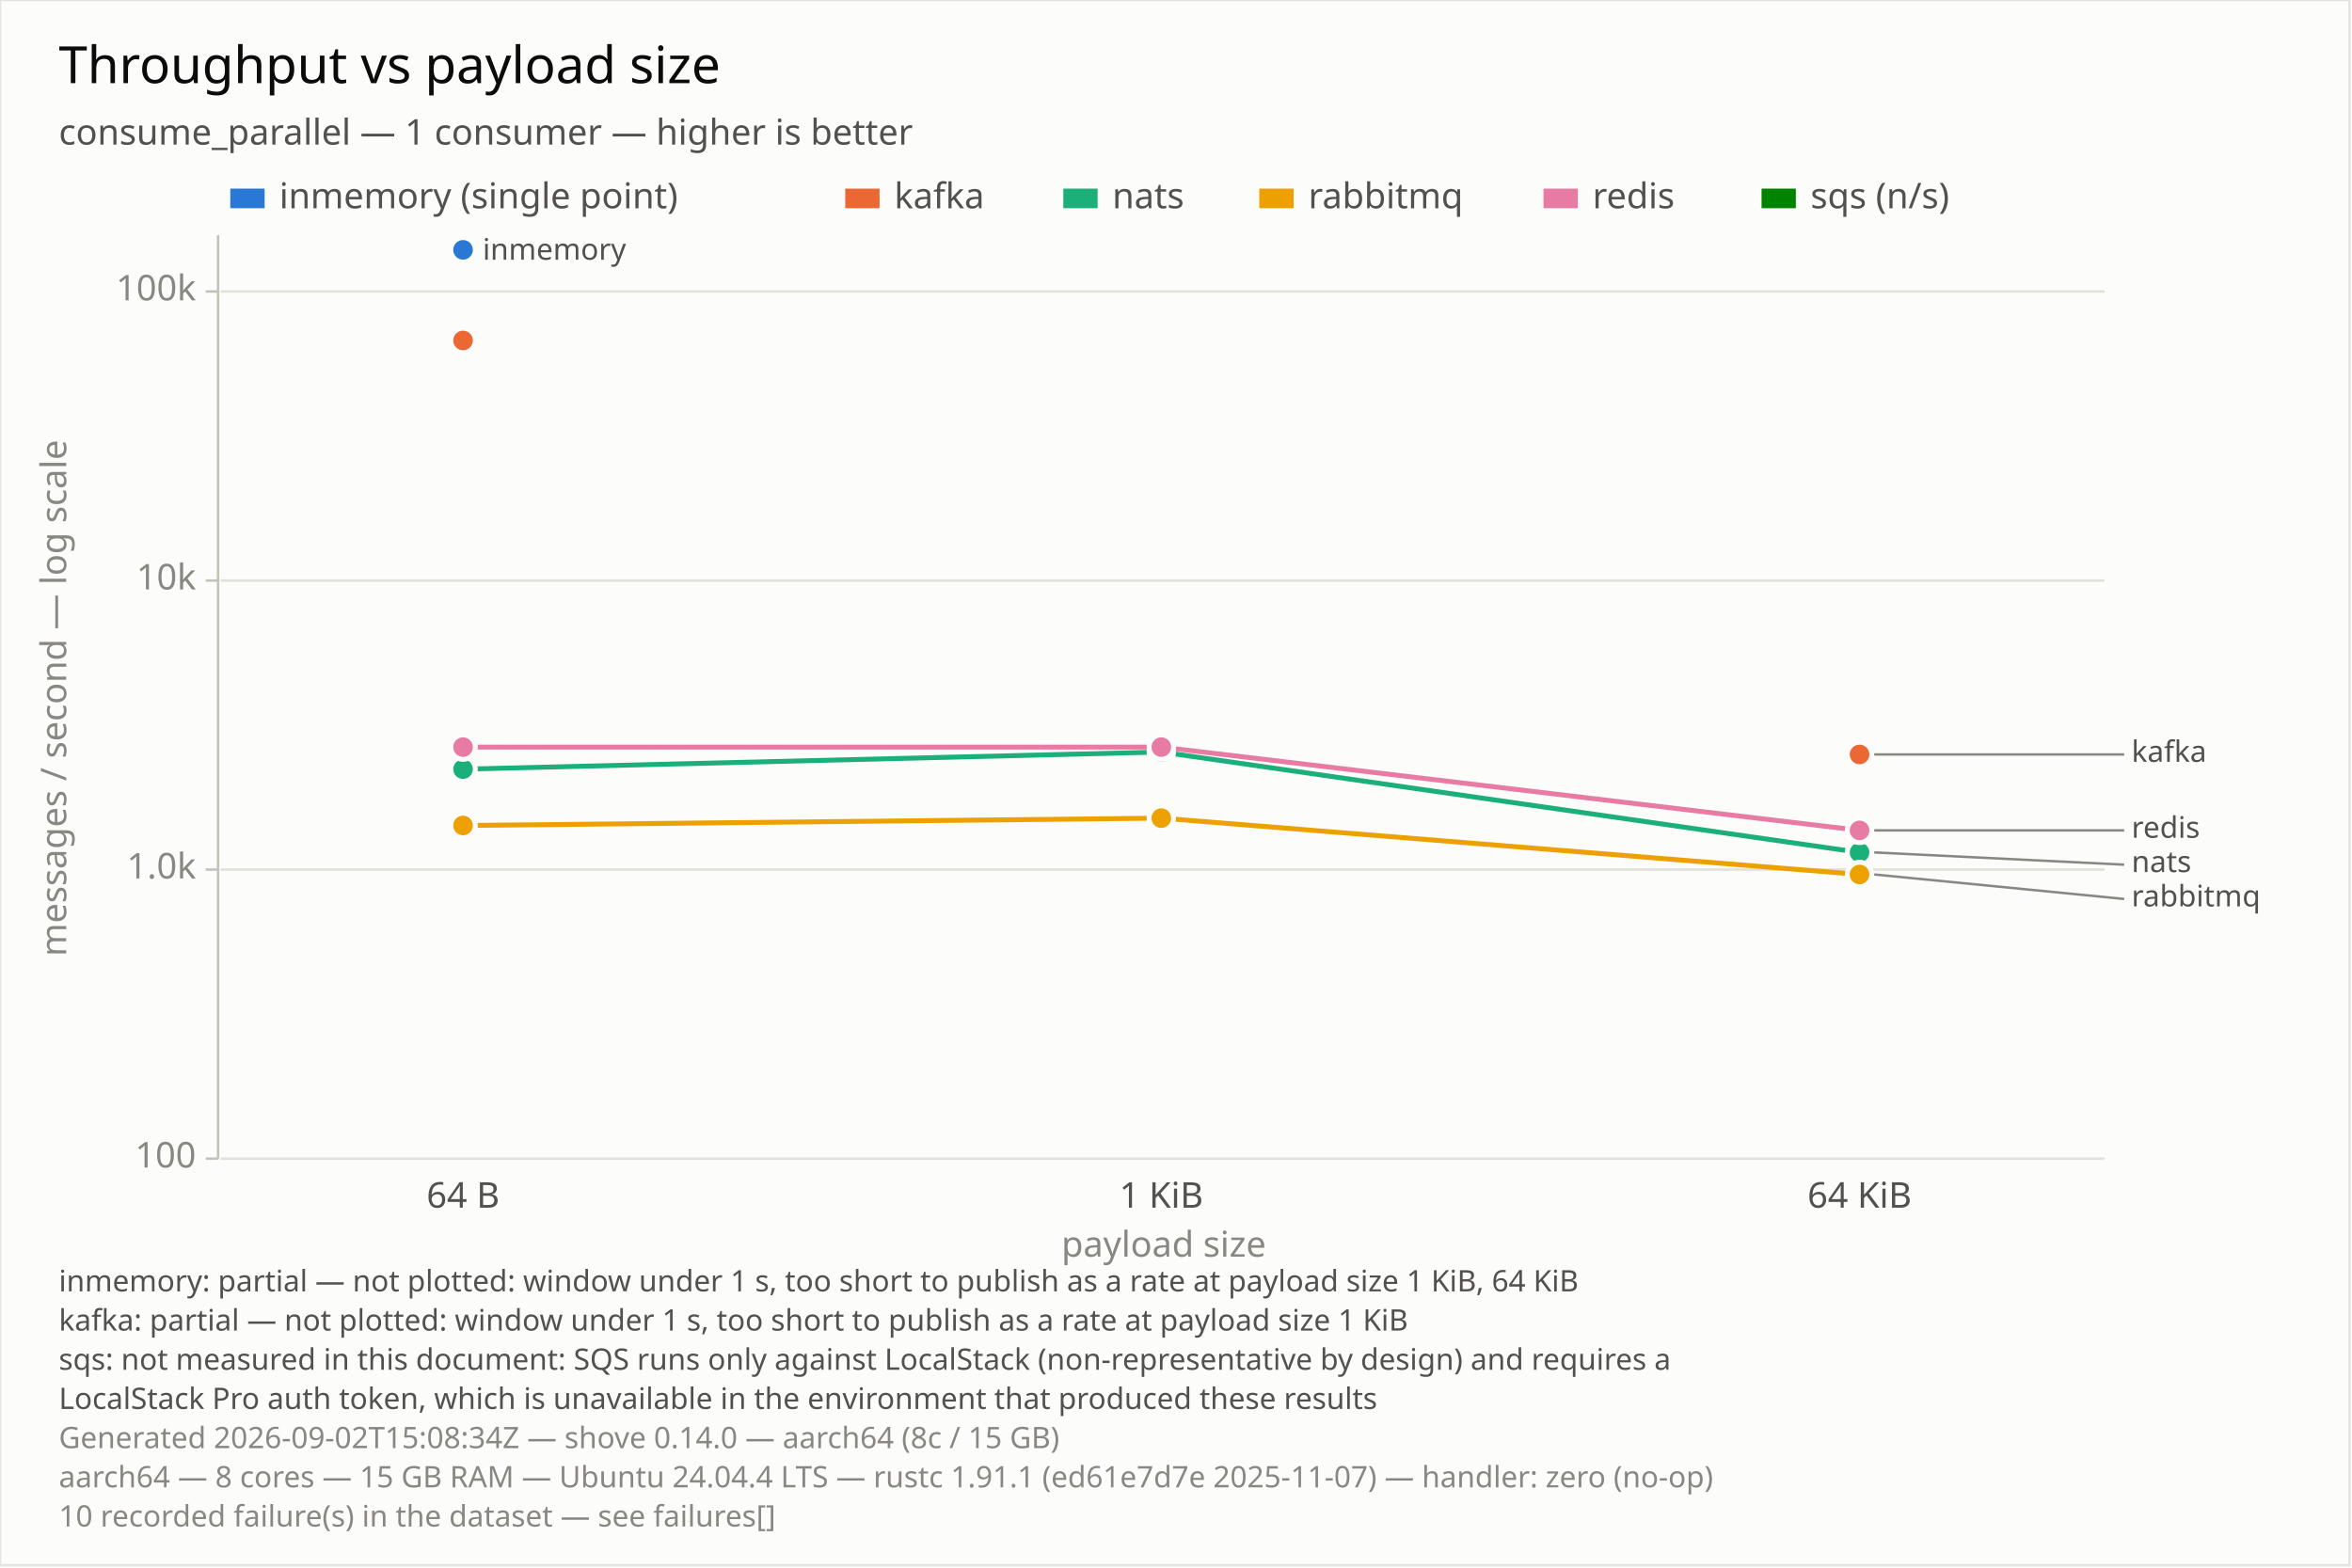
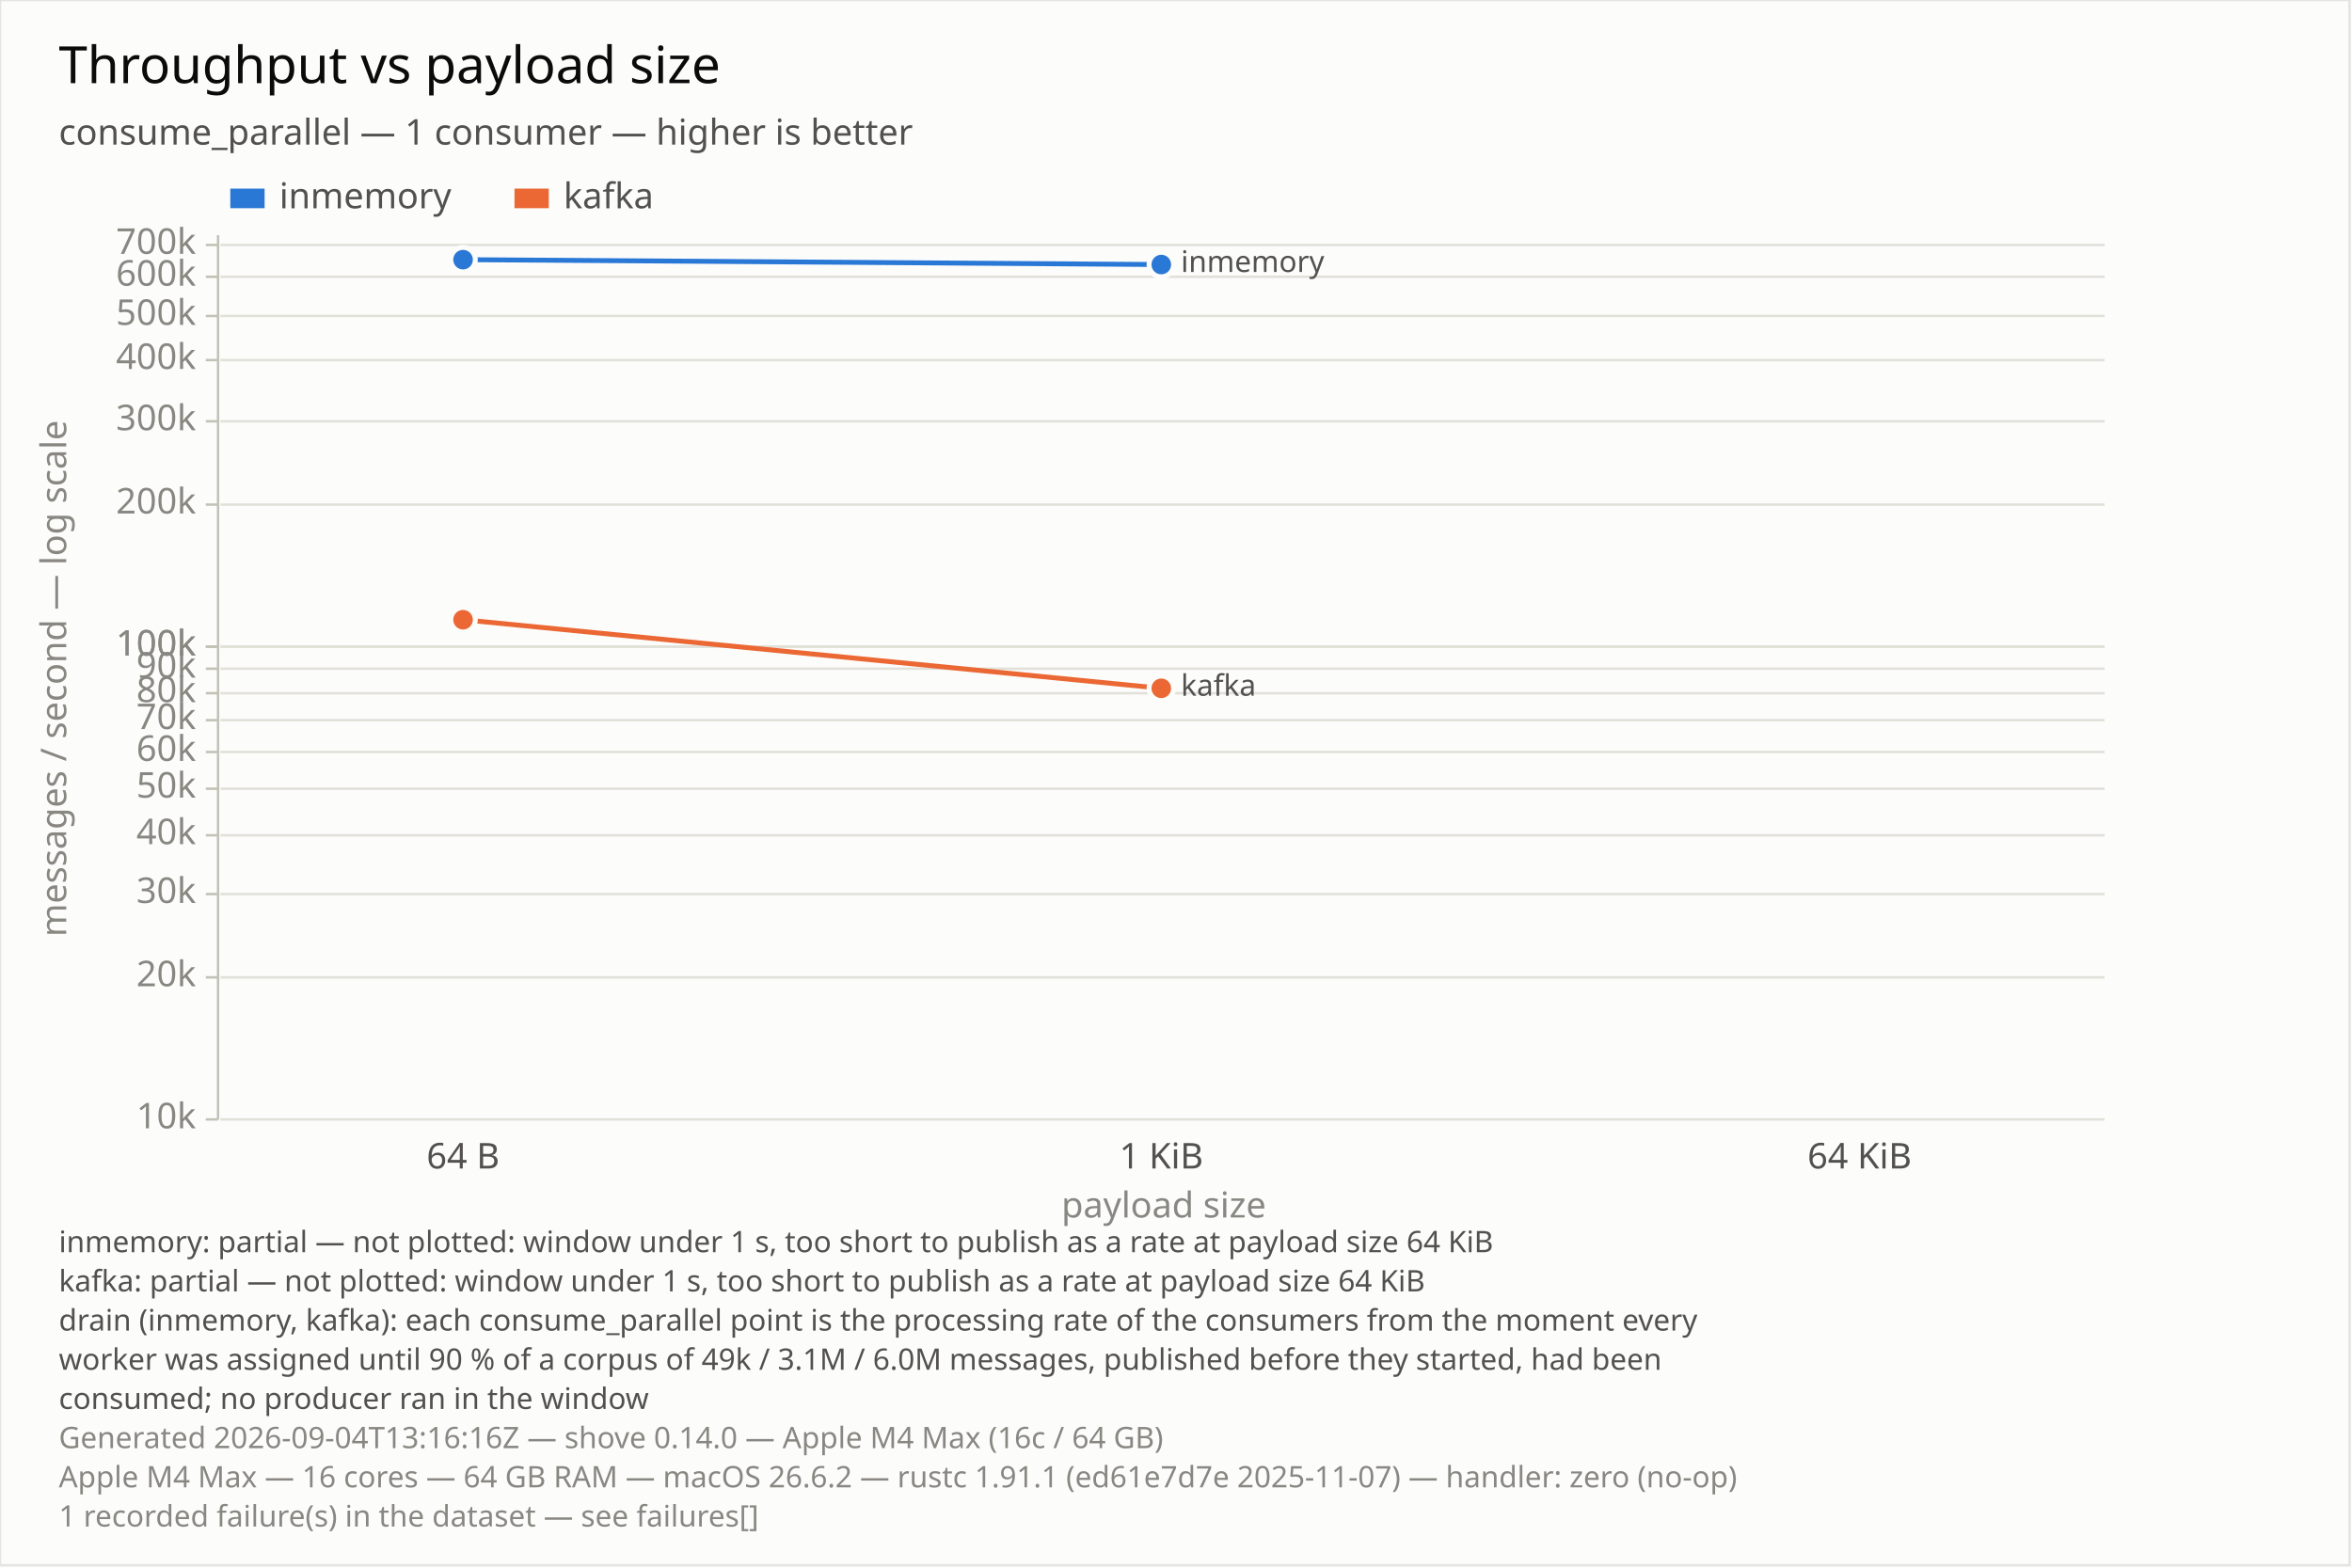
<svg xmlns="http://www.w3.org/2000/svg" width="960" height="640" viewBox="0 0 960 640">
  <rect x="0" y="0" width="960" height="640" opacity="1" fill="#FCFCFB" stroke="none" />
  <rect x="0" y="0" width="959" height="639" opacity="0.1" fill="none" stroke="#0B0B0B" />
  <text x="24" y="18" dy="0.76em" text-anchor="start" font-family="sans-serif" font-size="20.968" opacity="1" fill="#0B0B0B">
Throughput vs payload size
</text>
  <text x="24" y="48" dy="0.76em" text-anchor="start" font-family="sans-serif" font-size="14.516" opacity="1" fill="#52514E">
consume_parallel — 1 consumer — higher is better
</text>
+   <text x="24" y="502" dy="0.76em" text-anchor="start" font-family="sans-serif" font-size="12.097" opacity="1" fill="#52514E">
+ inmemory: partial — not plotted: window under 1 s, too short to publish as a rate at payload size 64 KiB
+ </text>
  <text x="24" y="518" dy="0.76em" text-anchor="start" font-family="sans-serif" font-size="12.097" opacity="1" fill="#52514E">
- inmemory: partial — not plotted: window under 1 s, too short to publish as a rate at payload size 1 KiB, 64 KiB
+ kafka: partial — not plotted: window under 1 s, too short to publish as a rate at payload size 64 KiB
</text>
  <text x="24" y="534" dy="0.76em" text-anchor="start" font-family="sans-serif" font-size="12.097" opacity="1" fill="#52514E">
- kafka: partial — not plotted: window under 1 s, too short to publish as a rate at payload size 1 KiB
+ drain (inmemory, kafka): each consume_parallel point is the processing rate of the consumers from the moment every
</text>
  <text x="24" y="550" dy="0.76em" text-anchor="start" font-family="sans-serif" font-size="12.097" opacity="1" fill="#52514E">
- sqs: not measured in this document: SQS runs only against LocalStack (non-representative by design) and requires a
+ worker was assigned until 90 % of a corpus of 49k / 3.1M / 6.0M messages, published before they started, had been
</text>
  <text x="24" y="566" dy="0.76em" text-anchor="start" font-family="sans-serif" font-size="12.097" opacity="1" fill="#52514E">
- LocalStack Pro auth token, which is unavailable in the environment that produced these results
+ consumed; no producer ran in the window
</text>
  <text x="24" y="582" dy="0.76em" text-anchor="start" font-family="sans-serif" font-size="12.097" opacity="1" fill="#898781">
- Generated 2026-09-02T15:08:34Z — shove 0.14.0 — aarch64 (8c / 15 GB)
+ Generated 2026-09-04T13:16:16Z — shove 0.14.0 — Apple M4 Max (16c / 64 GB)
</text>
  <text x="24" y="598" dy="0.76em" text-anchor="start" font-family="sans-serif" font-size="12.097" opacity="1" fill="#898781">
- aarch64 — 8 cores — 15 GB RAM — Ubuntu 24.04.4 LTS — rustc 1.91.1 (ed61e7d7e 2025-11-07) — handler: zero (no-op)
+ Apple M4 Max — 16 cores — 64 GB RAM — macOS 26.6.2 — rustc 1.91.1 (ed61e7d7e 2025-11-07) — handler: zero (no-op)
</text>
  <text x="24" y="614" dy="0.76em" text-anchor="start" font-family="sans-serif" font-size="12.097" opacity="1" fill="#898781">
- 10 recorded failure(s) in the dataset — see failures[]
+ 1 recorded failure(s) in the dataset — see failures[]
</text>
-   <text x="16" y="285" dy="0.76em" text-anchor="middle" font-family="sans-serif" font-size="14.516" opacity="1" fill="#898781" transform="rotate(270, 16, 285)">
+   <text x="16" y="277" dy="0.76em" text-anchor="middle" font-family="sans-serif" font-size="14.516" opacity="1" fill="#898781" transform="rotate(270, 16, 277)">
messages / second — log scale
</text>
-   <line opacity="1" stroke="#E1E0D9" stroke-width="1" x1="90" y1="473" x2="859" y2="473" />
-   <line opacity="1" stroke="#E1E0D9" stroke-width="1" x1="90" y1="355" x2="859" y2="355" />
-   <line opacity="1" stroke="#E1E0D9" stroke-width="1" x1="90" y1="237" x2="859" y2="237" />
-   <line opacity="1" stroke="#E1E0D9" stroke-width="1" x1="90" y1="119" x2="859" y2="119" />
-   <polyline fill="none" opacity="1" stroke="#C3C2B7" stroke-width="1" points="89,96 89,473 " />
-   <text x="80" y="473" dy="0.5ex" text-anchor="end" font-family="sans-serif" font-size="14.516" opacity="1" fill="#898781">
- 100
- </text>
-   <polyline fill="none" opacity="1" stroke="#C3C2B7" stroke-width="1" points="84,473 89,473 " />
-   <text x="80" y="355" dy="0.5ex" text-anchor="end" font-family="sans-serif" font-size="14.516" opacity="1" fill="#898781">
- 1.0k
- </text>
-   <polyline fill="none" opacity="1" stroke="#C3C2B7" stroke-width="1" points="84,355 89,355 " />
-   <text x="80" y="237" dy="0.5ex" text-anchor="end" font-family="sans-serif" font-size="14.516" opacity="1" fill="#898781">
+   <line opacity="1" stroke="#E1E0D9" stroke-width="1" x1="90" y1="457" x2="859" y2="457" />
+   <line opacity="1" stroke="#E1E0D9" stroke-width="1" x1="90" y1="399" x2="859" y2="399" />
+   <line opacity="1" stroke="#E1E0D9" stroke-width="1" x1="90" y1="365" x2="859" y2="365" />
+   <line opacity="1" stroke="#E1E0D9" stroke-width="1" x1="90" y1="341" x2="859" y2="341" />
+   <line opacity="1" stroke="#E1E0D9" stroke-width="1" x1="90" y1="322" x2="859" y2="322" />
+   <line opacity="1" stroke="#E1E0D9" stroke-width="1" x1="90" y1="307" x2="859" y2="307" />
+   <line opacity="1" stroke="#E1E0D9" stroke-width="1" x1="90" y1="294" x2="859" y2="294" />
+   <line opacity="1" stroke="#E1E0D9" stroke-width="1" x1="90" y1="283" x2="859" y2="283" />
+   <line opacity="1" stroke="#E1E0D9" stroke-width="1" x1="90" y1="273" x2="859" y2="273" />
+   <line opacity="1" stroke="#E1E0D9" stroke-width="1" x1="90" y1="264" x2="859" y2="264" />
+   <line opacity="1" stroke="#E1E0D9" stroke-width="1" x1="90" y1="264" x2="859" y2="264" />
+   <line opacity="1" stroke="#E1E0D9" stroke-width="1" x1="90" y1="206" x2="859" y2="206" />
+   <line opacity="1" stroke="#E1E0D9" stroke-width="1" x1="90" y1="172" x2="859" y2="172" />
+   <line opacity="1" stroke="#E1E0D9" stroke-width="1" x1="90" y1="147" x2="859" y2="147" />
+   <line opacity="1" stroke="#E1E0D9" stroke-width="1" x1="90" y1="129" x2="859" y2="129" />
+   <line opacity="1" stroke="#E1E0D9" stroke-width="1" x1="90" y1="113" x2="859" y2="113" />
+   <line opacity="1" stroke="#E1E0D9" stroke-width="1" x1="90" y1="100" x2="859" y2="100" />
+   <polyline fill="none" opacity="1" stroke="#C3C2B7" stroke-width="1" points="89,96 89,457 " />
+   <text x="80" y="457" dy="0.5ex" text-anchor="end" font-family="sans-serif" font-size="14.516" opacity="1" fill="#898781">
10k
</text>
-   <polyline fill="none" opacity="1" stroke="#C3C2B7" stroke-width="1" points="84,237 89,237 " />
-   <text x="80" y="119" dy="0.5ex" text-anchor="end" font-family="sans-serif" font-size="14.516" opacity="1" fill="#898781">
+   <polyline fill="none" opacity="1" stroke="#C3C2B7" stroke-width="1" points="84,457 89,457 " />
+   <text x="80" y="399" dy="0.5ex" text-anchor="end" font-family="sans-serif" font-size="14.516" opacity="1" fill="#898781">
+ 20k
+ </text>
+   <polyline fill="none" opacity="1" stroke="#C3C2B7" stroke-width="1" points="84,399 89,399 " />
+   <text x="80" y="365" dy="0.5ex" text-anchor="end" font-family="sans-serif" font-size="14.516" opacity="1" fill="#898781">
+ 30k
+ </text>
+   <polyline fill="none" opacity="1" stroke="#C3C2B7" stroke-width="1" points="84,365 89,365 " />
+   <text x="80" y="341" dy="0.5ex" text-anchor="end" font-family="sans-serif" font-size="14.516" opacity="1" fill="#898781">
+ 40k
+ </text>
+   <polyline fill="none" opacity="1" stroke="#C3C2B7" stroke-width="1" points="84,341 89,341 " />
+   <text x="80" y="322" dy="0.5ex" text-anchor="end" font-family="sans-serif" font-size="14.516" opacity="1" fill="#898781">
+ 50k
+ </text>
+   <polyline fill="none" opacity="1" stroke="#C3C2B7" stroke-width="1" points="84,322 89,322 " />
+   <text x="80" y="307" dy="0.5ex" text-anchor="end" font-family="sans-serif" font-size="14.516" opacity="1" fill="#898781">
+ 60k
+ </text>
+   <polyline fill="none" opacity="1" stroke="#C3C2B7" stroke-width="1" points="84,307 89,307 " />
+   <text x="80" y="294" dy="0.5ex" text-anchor="end" font-family="sans-serif" font-size="14.516" opacity="1" fill="#898781">
+ 70k
+ </text>
+   <polyline fill="none" opacity="1" stroke="#C3C2B7" stroke-width="1" points="84,294 89,294 " />
+   <text x="80" y="283" dy="0.5ex" text-anchor="end" font-family="sans-serif" font-size="14.516" opacity="1" fill="#898781">
+ 80k
+ </text>
+   <polyline fill="none" opacity="1" stroke="#C3C2B7" stroke-width="1" points="84,283 89,283 " />
+   <text x="80" y="273" dy="0.5ex" text-anchor="end" font-family="sans-serif" font-size="14.516" opacity="1" fill="#898781">
+ 90k
+ </text>
+   <polyline fill="none" opacity="1" stroke="#C3C2B7" stroke-width="1" points="84,273 89,273 " />
+   <text x="80" y="264" dy="0.5ex" text-anchor="end" font-family="sans-serif" font-size="14.516" opacity="1" fill="#898781">
100k
</text>
-   <polyline fill="none" opacity="1" stroke="#C3C2B7" stroke-width="1" points="84,119 89,119 " />
-   <polyline fill="none" opacity="1" stroke="#2A78D6" stroke-width="2" points="189,102 " />
-   <polyline fill="none" opacity="1" stroke="#EB6834" stroke-width="2" points="189,139 " />
-   <polyline fill="none" opacity="1" stroke="#EB6834" stroke-width="2" points="759,308 " />
-   <polyline fill="none" opacity="1" stroke="#1BAF7A" stroke-width="2" points="189,314 474,307 759,348 " />
-   <polyline fill="none" opacity="1" stroke="#EDA100" stroke-width="2" points="189,337 474,334 759,357 " />
-   <polyline fill="none" opacity="1" stroke="#E87BA4" stroke-width="2" points="189,305 474,305 759,339 " />
-   <circle cx="189" cy="102" r="6" opacity="1" fill="#FCFCFB" stroke="none" stroke-width="0" />
-   <circle cx="189" cy="102" r="4" opacity="1" fill="#2A78D6" stroke="none" stroke-width="0" />
-   <circle cx="189" cy="139" r="6" opacity="1" fill="#FCFCFB" stroke="none" stroke-width="0" />
-   <circle cx="189" cy="139" r="4" opacity="1" fill="#EB6834" stroke="none" stroke-width="0" />
-   <circle cx="759" cy="308" r="6" opacity="1" fill="#FCFCFB" stroke="none" stroke-width="0" />
-   <circle cx="759" cy="308" r="4" opacity="1" fill="#EB6834" stroke="none" stroke-width="0" />
-   <circle cx="189" cy="314" r="6" opacity="1" fill="#FCFCFB" stroke="none" stroke-width="0" />
-   <circle cx="189" cy="314" r="4" opacity="1" fill="#1BAF7A" stroke="none" stroke-width="0" />
-   <circle cx="474" cy="307" r="6" opacity="1" fill="#FCFCFB" stroke="none" stroke-width="0" />
-   <circle cx="474" cy="307" r="4" opacity="1" fill="#1BAF7A" stroke="none" stroke-width="0" />
-   <circle cx="759" cy="348" r="6" opacity="1" fill="#FCFCFB" stroke="none" stroke-width="0" />
-   <circle cx="759" cy="348" r="4" opacity="1" fill="#1BAF7A" stroke="none" stroke-width="0" />
-   <circle cx="189" cy="337" r="6" opacity="1" fill="#FCFCFB" stroke="none" stroke-width="0" />
-   <circle cx="189" cy="337" r="4" opacity="1" fill="#EDA100" stroke="none" stroke-width="0" />
-   <circle cx="474" cy="334" r="6" opacity="1" fill="#FCFCFB" stroke="none" stroke-width="0" />
-   <circle cx="474" cy="334" r="4" opacity="1" fill="#EDA100" stroke="none" stroke-width="0" />
-   <circle cx="759" cy="357" r="6" opacity="1" fill="#FCFCFB" stroke="none" stroke-width="0" />
-   <circle cx="759" cy="357" r="4" opacity="1" fill="#EDA100" stroke="none" stroke-width="0" />
-   <circle cx="189" cy="305" r="6" opacity="1" fill="#FCFCFB" stroke="none" stroke-width="0" />
-   <circle cx="189" cy="305" r="4" opacity="1" fill="#E87BA4" stroke="none" stroke-width="0" />
-   <circle cx="474" cy="305" r="6" opacity="1" fill="#FCFCFB" stroke="none" stroke-width="0" />
-   <circle cx="474" cy="305" r="4" opacity="1" fill="#E87BA4" stroke="none" stroke-width="0" />
-   <circle cx="759" cy="339" r="6" opacity="1" fill="#FCFCFB" stroke="none" stroke-width="0" />
-   <circle cx="759" cy="339" r="4" opacity="1" fill="#E87BA4" stroke="none" stroke-width="0" />
-   <text x="197" y="103" dy="0.5ex" text-anchor="start" font-family="sans-serif" font-size="12.097" opacity="1" fill="#52514E">
+   <polyline fill="none" opacity="1" stroke="#C3C2B7" stroke-width="1" points="84,264 89,264 " />
+   <text x="80" y="264" dy="0.5ex" text-anchor="end" font-family="sans-serif" font-size="14.516" opacity="1" fill="#898781">
+ 100k
+ </text>
+   <polyline fill="none" opacity="1" stroke="#C3C2B7" stroke-width="1" points="84,264 89,264 " />
+   <text x="80" y="206" dy="0.5ex" text-anchor="end" font-family="sans-serif" font-size="14.516" opacity="1" fill="#898781">
+ 200k
+ </text>
+   <polyline fill="none" opacity="1" stroke="#C3C2B7" stroke-width="1" points="84,206 89,206 " />
+   <text x="80" y="172" dy="0.5ex" text-anchor="end" font-family="sans-serif" font-size="14.516" opacity="1" fill="#898781">
+ 300k
+ </text>
+   <polyline fill="none" opacity="1" stroke="#C3C2B7" stroke-width="1" points="84,172 89,172 " />
+   <text x="80" y="147" dy="0.5ex" text-anchor="end" font-family="sans-serif" font-size="14.516" opacity="1" fill="#898781">
+ 400k
+ </text>
+   <polyline fill="none" opacity="1" stroke="#C3C2B7" stroke-width="1" points="84,147 89,147 " />
+   <text x="80" y="129" dy="0.5ex" text-anchor="end" font-family="sans-serif" font-size="14.516" opacity="1" fill="#898781">
+ 500k
+ </text>
+   <polyline fill="none" opacity="1" stroke="#C3C2B7" stroke-width="1" points="84,129 89,129 " />
+   <text x="80" y="113" dy="0.5ex" text-anchor="end" font-family="sans-serif" font-size="14.516" opacity="1" fill="#898781">
+ 600k
+ </text>
+   <polyline fill="none" opacity="1" stroke="#C3C2B7" stroke-width="1" points="84,113 89,113 " />
+   <text x="80" y="100" dy="0.5ex" text-anchor="end" font-family="sans-serif" font-size="14.516" opacity="1" fill="#898781">
+ 700k
+ </text>
+   <polyline fill="none" opacity="1" stroke="#C3C2B7" stroke-width="1" points="84,100 89,100 " />
+   <polyline fill="none" opacity="1" stroke="#2A78D6" stroke-width="2" points="189,106 474,108 " />
+   <polyline fill="none" opacity="1" stroke="#EB6834" stroke-width="2" points="189,253 474,281 " />
+   <circle cx="189" cy="106" r="6" opacity="1" fill="#FCFCFB" stroke="none" stroke-width="0" />
+   <circle cx="189" cy="106" r="4" opacity="1" fill="#2A78D6" stroke="none" stroke-width="0" />
+   <circle cx="474" cy="108" r="6" opacity="1" fill="#FCFCFB" stroke="none" stroke-width="0" />
+   <circle cx="474" cy="108" r="4" opacity="1" fill="#2A78D6" stroke="none" stroke-width="0" />
+   <circle cx="189" cy="253" r="6" opacity="1" fill="#FCFCFB" stroke="none" stroke-width="0" />
+   <circle cx="189" cy="253" r="4" opacity="1" fill="#EB6834" stroke="none" stroke-width="0" />
+   <circle cx="474" cy="281" r="6" opacity="1" fill="#FCFCFB" stroke="none" stroke-width="0" />
+   <circle cx="474" cy="281" r="4" opacity="1" fill="#EB6834" stroke="none" stroke-width="0" />
+   <text x="482" y="108" dy="0.5ex" text-anchor="start" font-family="sans-serif" font-size="12.097" opacity="1" fill="#52514E">
inmemory
</text>
-   <polyline fill="none" opacity="1" stroke="#898781" stroke-width="1" points="765,308 867,308 " />
-   <text x="870" y="308" dy="0.5ex" text-anchor="start" font-family="sans-serif" font-size="12.097" opacity="1" fill="#52514E">
+   <text x="482" y="281" dy="0.5ex" text-anchor="start" font-family="sans-serif" font-size="12.097" opacity="1" fill="#52514E">
kafka
</text>
-   <polyline fill="none" opacity="1" stroke="#898781" stroke-width="1" points="765,339 867,339 " />
-   <text x="870" y="339" dy="0.5ex" text-anchor="start" font-family="sans-serif" font-size="12.097" opacity="1" fill="#52514E">
- redis
- </text>
-   <polyline fill="none" opacity="1" stroke="#898781" stroke-width="1" points="765,348 867,353 " />
-   <text x="870" y="353" dy="0.5ex" text-anchor="start" font-family="sans-serif" font-size="12.097" opacity="1" fill="#52514E">
- nats
- </text>
-   <polyline fill="none" opacity="1" stroke="#898781" stroke-width="1" points="765,357 867,367 " />
-   <text x="870" y="367" dy="0.5ex" text-anchor="start" font-family="sans-serif" font-size="12.097" opacity="1" fill="#52514E">
- rabbitmq
- </text>
-   <text x="189" y="482" dy="0.76em" text-anchor="middle" font-family="sans-serif" font-size="14.516" opacity="1" fill="#52514E">
+   <text x="189" y="466" dy="0.76em" text-anchor="middle" font-family="sans-serif" font-size="14.516" opacity="1" fill="#52514E">
64 B
</text>
-   <text x="474" y="482" dy="0.76em" text-anchor="middle" font-family="sans-serif" font-size="14.516" opacity="1" fill="#52514E">
+   <text x="474" y="466" dy="0.76em" text-anchor="middle" font-family="sans-serif" font-size="14.516" opacity="1" fill="#52514E">
1 KiB
</text>
-   <text x="759" y="482" dy="0.76em" text-anchor="middle" font-family="sans-serif" font-size="14.516" opacity="1" fill="#52514E">
+   <text x="759" y="466" dy="0.76em" text-anchor="middle" font-family="sans-serif" font-size="14.516" opacity="1" fill="#52514E">
64 KiB
</text>
-   <text x="475" y="502" dy="0.76em" text-anchor="middle" font-family="sans-serif" font-size="14.516" opacity="1" fill="#898781">
+   <text x="475" y="486" dy="0.76em" text-anchor="middle" font-family="sans-serif" font-size="14.516" opacity="1" fill="#898781">
payload size
</text>
  <rect x="94" y="77" width="14" height="8" opacity="1" fill="#2A78D6" stroke="none" />
  <text x="114" y="74" dy="0.76em" text-anchor="start" font-family="sans-serif" font-size="14.516" opacity="1" fill="#52514E">
- inmemory (single point)
+ inmemory
</text>
-   <rect x="345" y="77" width="14" height="8" opacity="1" fill="#EB6834" stroke="none" />
-   <text x="365" y="74" dy="0.76em" text-anchor="start" font-family="sans-serif" font-size="14.516" opacity="1" fill="#52514E">
+   <rect x="210" y="77" width="14" height="8" opacity="1" fill="#EB6834" stroke="none" />
+   <text x="230" y="74" dy="0.76em" text-anchor="start" font-family="sans-serif" font-size="14.516" opacity="1" fill="#52514E">
kafka
</text>
-   <rect x="434" y="77" width="14" height="8" opacity="1" fill="#1BAF7A" stroke="none" />
-   <text x="454" y="74" dy="0.76em" text-anchor="start" font-family="sans-serif" font-size="14.516" opacity="1" fill="#52514E">
- nats
- </text>
-   <rect x="514" y="77" width="14" height="8" opacity="1" fill="#EDA100" stroke="none" />
-   <text x="534" y="74" dy="0.76em" text-anchor="start" font-family="sans-serif" font-size="14.516" opacity="1" fill="#52514E">
- rabbitmq
- </text>
-   <rect x="630" y="77" width="14" height="8" opacity="1" fill="#E87BA4" stroke="none" />
-   <text x="650" y="74" dy="0.76em" text-anchor="start" font-family="sans-serif" font-size="14.516" opacity="1" fill="#52514E">
- redis
- </text>
-   <rect x="719" y="77" width="14" height="8" opacity="1" fill="#008300" stroke="none" />
-   <text x="739" y="74" dy="0.76em" text-anchor="start" font-family="sans-serif" font-size="14.516" opacity="1" fill="#52514E">
- sqs (n/s)
- </text>
</svg>
